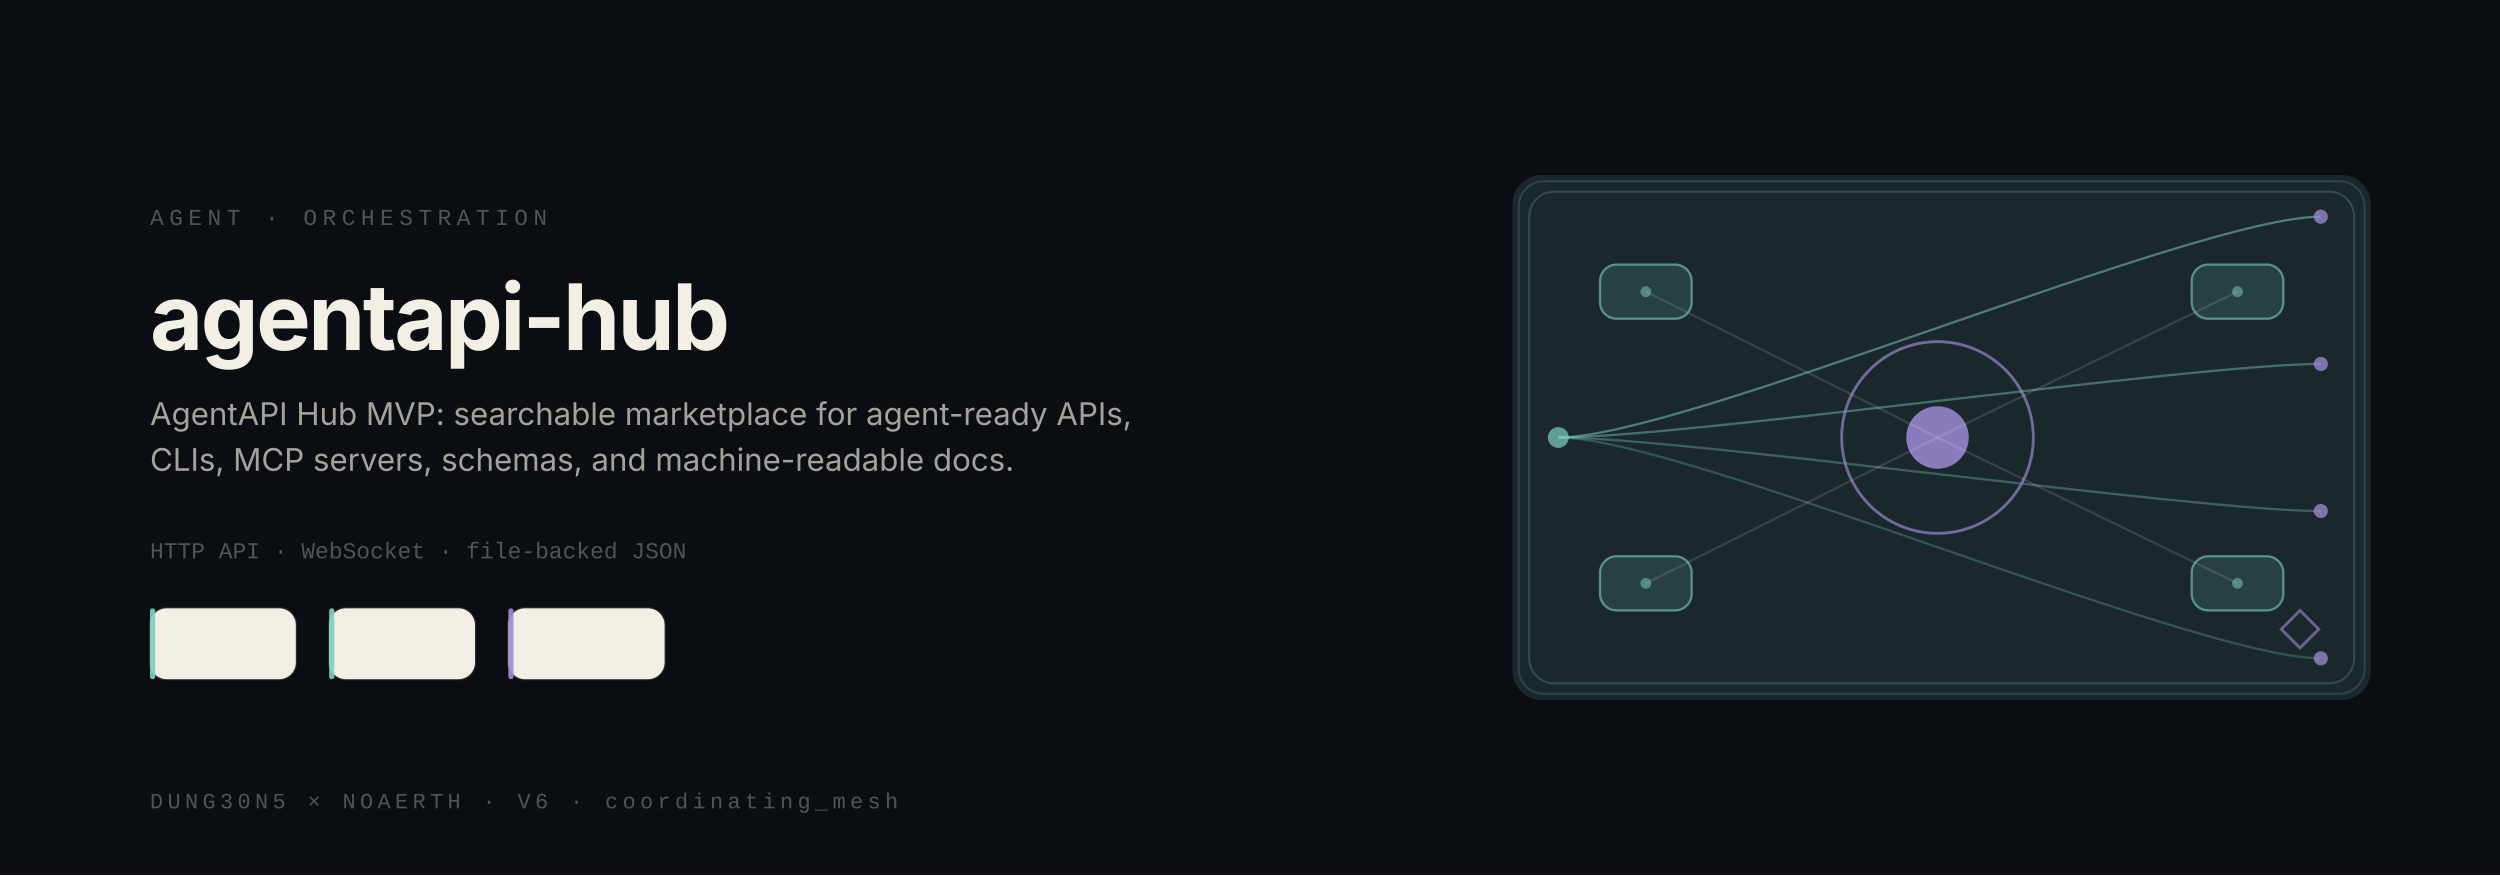
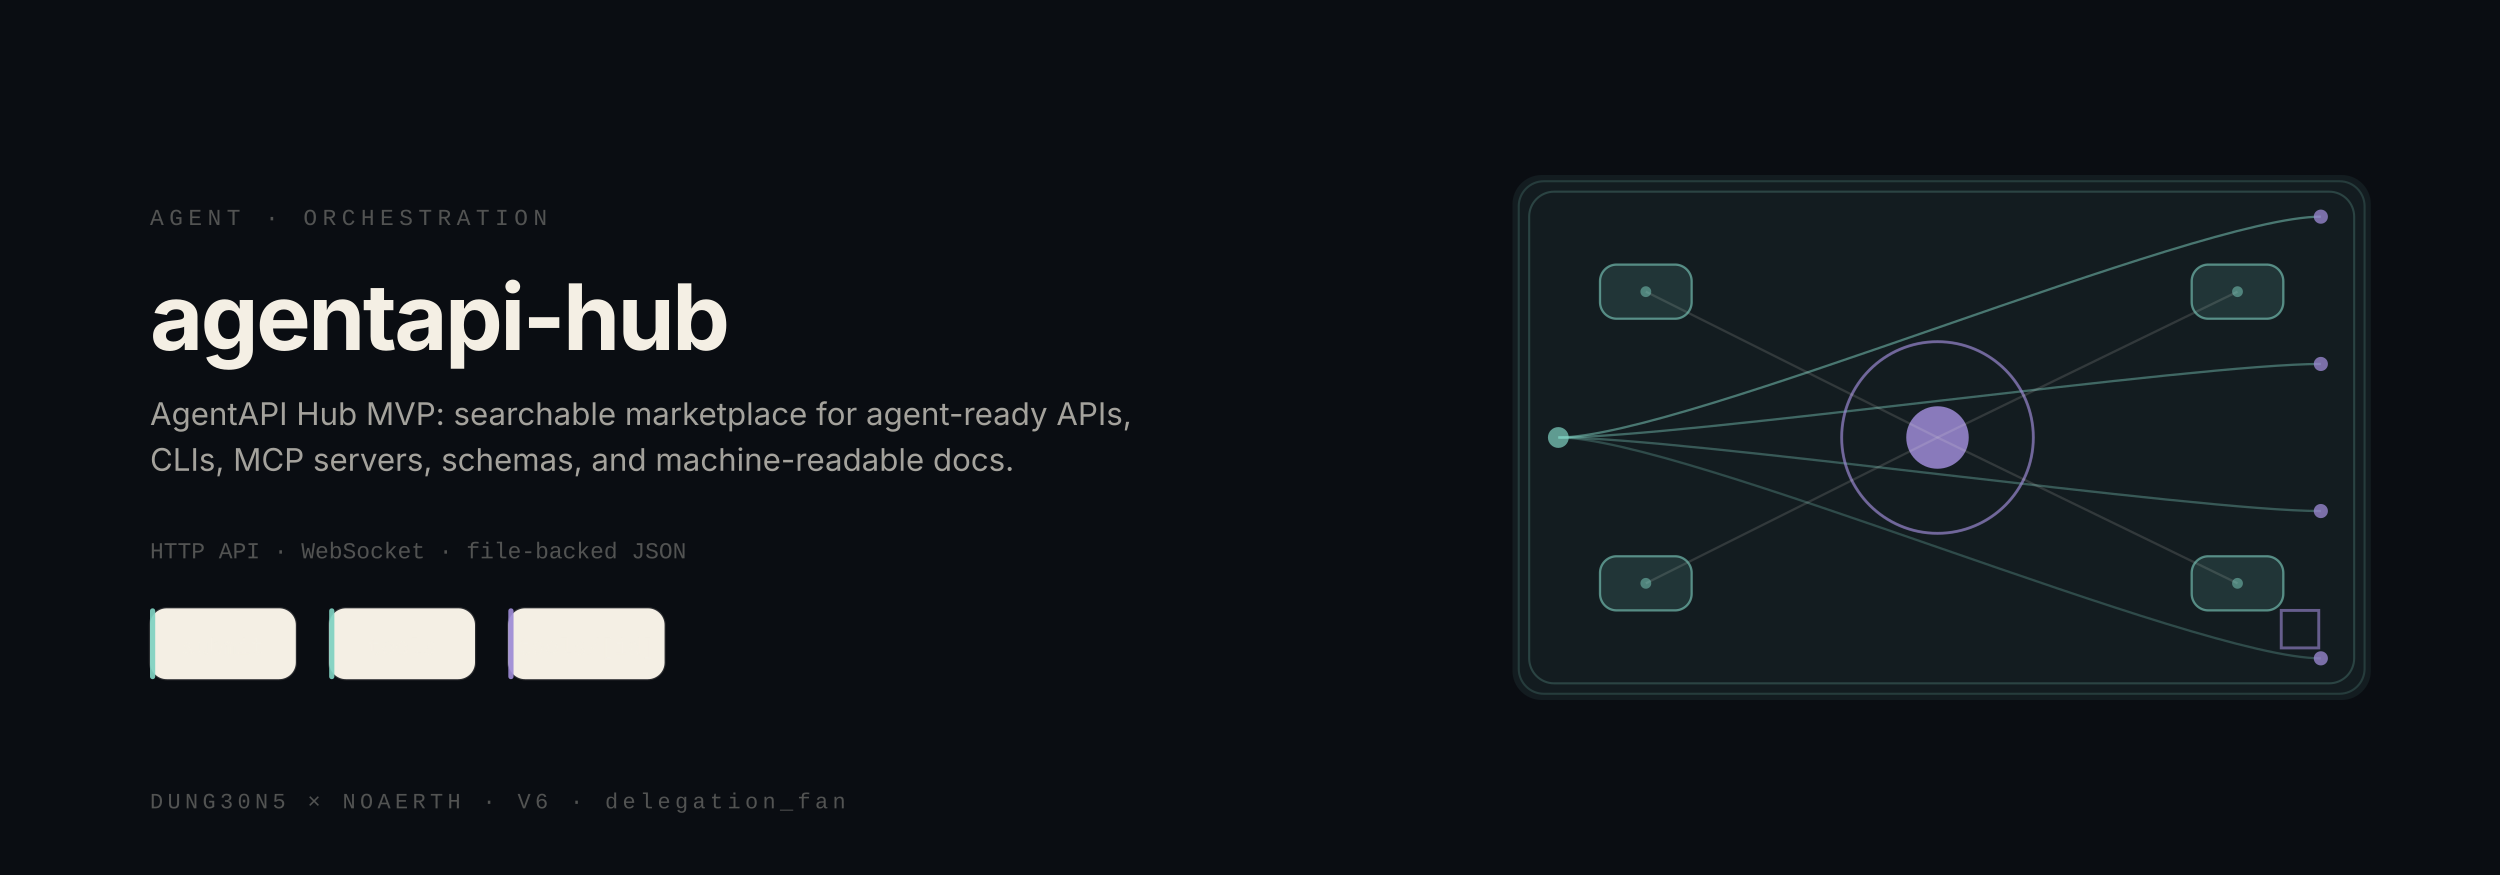
<svg xmlns="http://www.w3.org/2000/svg" viewBox="0 0 1200 420" width="1200" height="420" role="img" aria-label="agentapi-hub: nodes advertise, a coordinator selects, work converges">
  <rect width="1200" height="420" fill="#0a0d12" />
  <text x="72" y="108" font-family="ui-monospace, SFMono-Regular, Menlo, Monaco, Consolas, 'Liberation Mono', monospace" font-size="11" letter-spacing="2.6" fill="#f4efe44f">AGENT · ORCHESTRATION</text>
  <text x="72" y="168" font-family="-apple-system, BlinkMacSystemFont, 'Segoe UI', Inter, Helvetica, Arial, sans-serif" font-size="44" font-weight="660" letter-spacing="-1.2" fill="#f4efe4">agentapi-hub</text>
  <text x="72" y="204" font-family="-apple-system, BlinkMacSystemFont, 'Segoe UI', Inter, Helvetica, Arial, sans-serif" font-size="15" fill="#f4efe4a8">AgentAPI Hub MVP: searchable marketplace for agent-ready APIs,</text>
  <text x="72" y="226" font-family="-apple-system, BlinkMacSystemFont, 'Segoe UI', Inter, Helvetica, Arial, sans-serif" font-size="15" fill="#f4efe4a8">CLIs, MCP servers, schemas, and machine-readable docs.</text>
  <text x="72" y="268" font-family="ui-monospace, SFMono-Regular, Menlo, Monaco, Consolas, 'Liberation Mono', monospace" font-size="11" fill="#f4efe44f">HTTP API · WebSocket · file-backed JSON</text>
  <rect x="72.0" y="292.0" width="70.0" height="34.0" rx="8" fill="#f4efe4" stroke="#f4efe424" stroke-width="1.1" />
  <rect x="72.0" y="292.0" width="2.5" height="34.0" rx="1.2" fill="#7fd1c1" opacity="0.92" />
  <text x="107.0" y="314" font-family="ui-monospace, SFMono-Regular, Menlo, Monaco, Consolas, 'Liberation Mono', monospace" font-size="11" fill="#f4efe4" fill-opacity="0.82" text-anchor="middle">submit</text>
  <rect x="158.0" y="292.0" width="70.0" height="34.0" rx="8" fill="#f4efe4" stroke="#f4efe424" stroke-width="1.1" />
  <rect x="158.0" y="292.0" width="2.5" height="34.0" rx="1.2" fill="#7fd1c1" opacity="0.92" />
  <text x="193.0" y="314" font-family="ui-monospace, SFMono-Regular, Menlo, Monaco, Consolas, 'Liberation Mono', monospace" font-size="11" fill="#f4efe4" fill-opacity="0.82" text-anchor="middle">tools</text>
  <rect x="244.0" y="292.0" width="75.0" height="34.0" rx="8" fill="#f4efe4" stroke="#f4efe424" stroke-width="1.1" />
  <rect x="244.0" y="292.0" width="2.5" height="34.0" rx="1.2" fill="#9d8bd6" opacity="0.92" />
  <text x="281.5" y="314" font-family="ui-monospace, SFMono-Regular, Menlo, Monaco, Consolas, 'Liberation Mono', monospace" font-size="11" fill="#f4efe4" fill-opacity="0.82" text-anchor="middle">tools/[id]</text>
-   <rect x="726.0" y="84.0" width="412.0" height="252.0" rx="14" fill="#7fd1c1" fill-opacity="0.14" />
+   <rect x="726.0" y="84.0" width="412.0" height="252.0" rx="14" fill="#7fd1c1" fill-opacity="0.08" />
  <rect x="729.0" y="87.0" width="406.0" height="246.0" rx="12" fill="none" stroke="#7fd1c1" stroke-width="1" stroke-opacity="0.18" />
  <circle cx="748.0" cy="210.0" r="5" fill="#7fd1c1" opacity="0.7" />
  <path d="M748.0 210.0 C808.0 210.0 1054.0 104.0 1114.0 104.0" fill="none" stroke="#7fd1c1" stroke-width="1.1" opacity="0.50" />
  <circle cx="1114.0" cy="104.0" r="3.4" fill="#9d8bd6" opacity="0.75" />
  <path d="M748.0 210.0 C808.0 210.0 1054.0 174.7 1114.0 174.7" fill="none" stroke="#7fd1c1" stroke-width="1.1" opacity="0.42" />
  <circle cx="1114.0" cy="174.7" r="3.4" fill="#9d8bd6" opacity="0.75" />
  <path d="M748.0 210.0 C808.0 210.0 1054.0 245.3 1114.0 245.3" fill="none" stroke="#7fd1c1" stroke-width="1.1" opacity="0.34" />
  <circle cx="1114.0" cy="245.3" r="3.4" fill="#9d8bd6" opacity="0.75" />
  <path d="M748.0 210.0 C808.0 210.0 1054.0 316.0 1114.0 316.0" fill="none" stroke="#7fd1c1" stroke-width="1.1" opacity="0.26" />
  <circle cx="1114.0" cy="316.0" r="3.4" fill="#9d8bd6" opacity="0.75" />
  <rect x="734.0" y="92.0" width="396.0" height="236.0" rx="12" fill="none" stroke="#7fd1c1" stroke-width="1" stroke-opacity="0.22" />
-   <path d="M1095.0 302.0 l9 -9 l9 9 l-9 9 z" fill="none" stroke="#9d8bd6" stroke-width="1.4" opacity="0.6" />
+   <path d="M1095.0 293.0 h18 v18 h-18 z" fill="none" stroke="#9d8bd6" stroke-width="1.4" opacity="0.6" />
  <circle cx="930" cy="210" r="46" fill="none" stroke="#9d8bd6" stroke-width="1.4" opacity="0.55" />
  <circle cx="930" cy="210" r="15" fill="#9d8bd6" opacity="0.85" />
  <circle cx="930.0" cy="210.0" r="46.0" fill="none" stroke="#9d8bd6" stroke-width="1.1" opacity="0.28" />
  <line x1="790" y1="140" x2="930" y2="210" stroke="#f4efe424" stroke-width="1.1" />
  <circle cx="790.0" cy="140.0" r="2.6" fill="#7fd1c1" opacity="0.5" />
  <rect x="768" y="127" width="44" height="26" rx="8" fill="#7fd1c1" fill-opacity="0.14" stroke="#7fd1c1" stroke-width="1.1" stroke-opacity="0.6" opacity="1" />
  <line x1="1074" y1="140" x2="930" y2="210" stroke="#f4efe424" stroke-width="1.1" />
  <circle cx="1074.0" cy="140.0" r="2.6" fill="#7fd1c1" opacity="0.5" />
  <rect x="1052" y="127" width="44" height="26" rx="8" fill="#7fd1c1" fill-opacity="0.14" stroke="#7fd1c1" stroke-width="1.1" stroke-opacity="0.6" opacity="1" />
  <line x1="790" y1="280" x2="930" y2="210" stroke="#f4efe424" stroke-width="1.1" />
  <circle cx="790.0" cy="280.0" r="2.6" fill="#7fd1c1" opacity="0.5" />
  <rect x="768" y="267" width="44" height="26" rx="8" fill="#7fd1c1" fill-opacity="0.14" stroke="#7fd1c1" stroke-width="1.1" stroke-opacity="0.6" opacity="1" />
  <line x1="1074" y1="280" x2="930" y2="210" stroke="#f4efe424" stroke-width="1.1" />
  <circle cx="1074.0" cy="280.0" r="2.6" fill="#7fd1c1" opacity="0.5" />
  <rect x="1052" y="267" width="44" height="26" rx="8" fill="#7fd1c1" fill-opacity="0.14" stroke="#7fd1c1" stroke-width="1.1" stroke-opacity="0.6" opacity="1" />
-   <text x="72" y="388" font-family="ui-monospace, SFMono-Regular, Menlo, Monaco, Consolas, 'Liberation Mono', monospace" font-size="10.5" letter-spacing="2.1" fill="#f4efe44f">DUNG30N5 × NOAERTH · V6 · coordinating_mesh</text>
+   <text x="72" y="388" font-family="ui-monospace, SFMono-Regular, Menlo, Monaco, Consolas, 'Liberation Mono', monospace" font-size="10.5" letter-spacing="2.1" fill="#f4efe44f">DUNG30N5 × NOAERTH · V6 · delegation_fan</text>
</svg>
